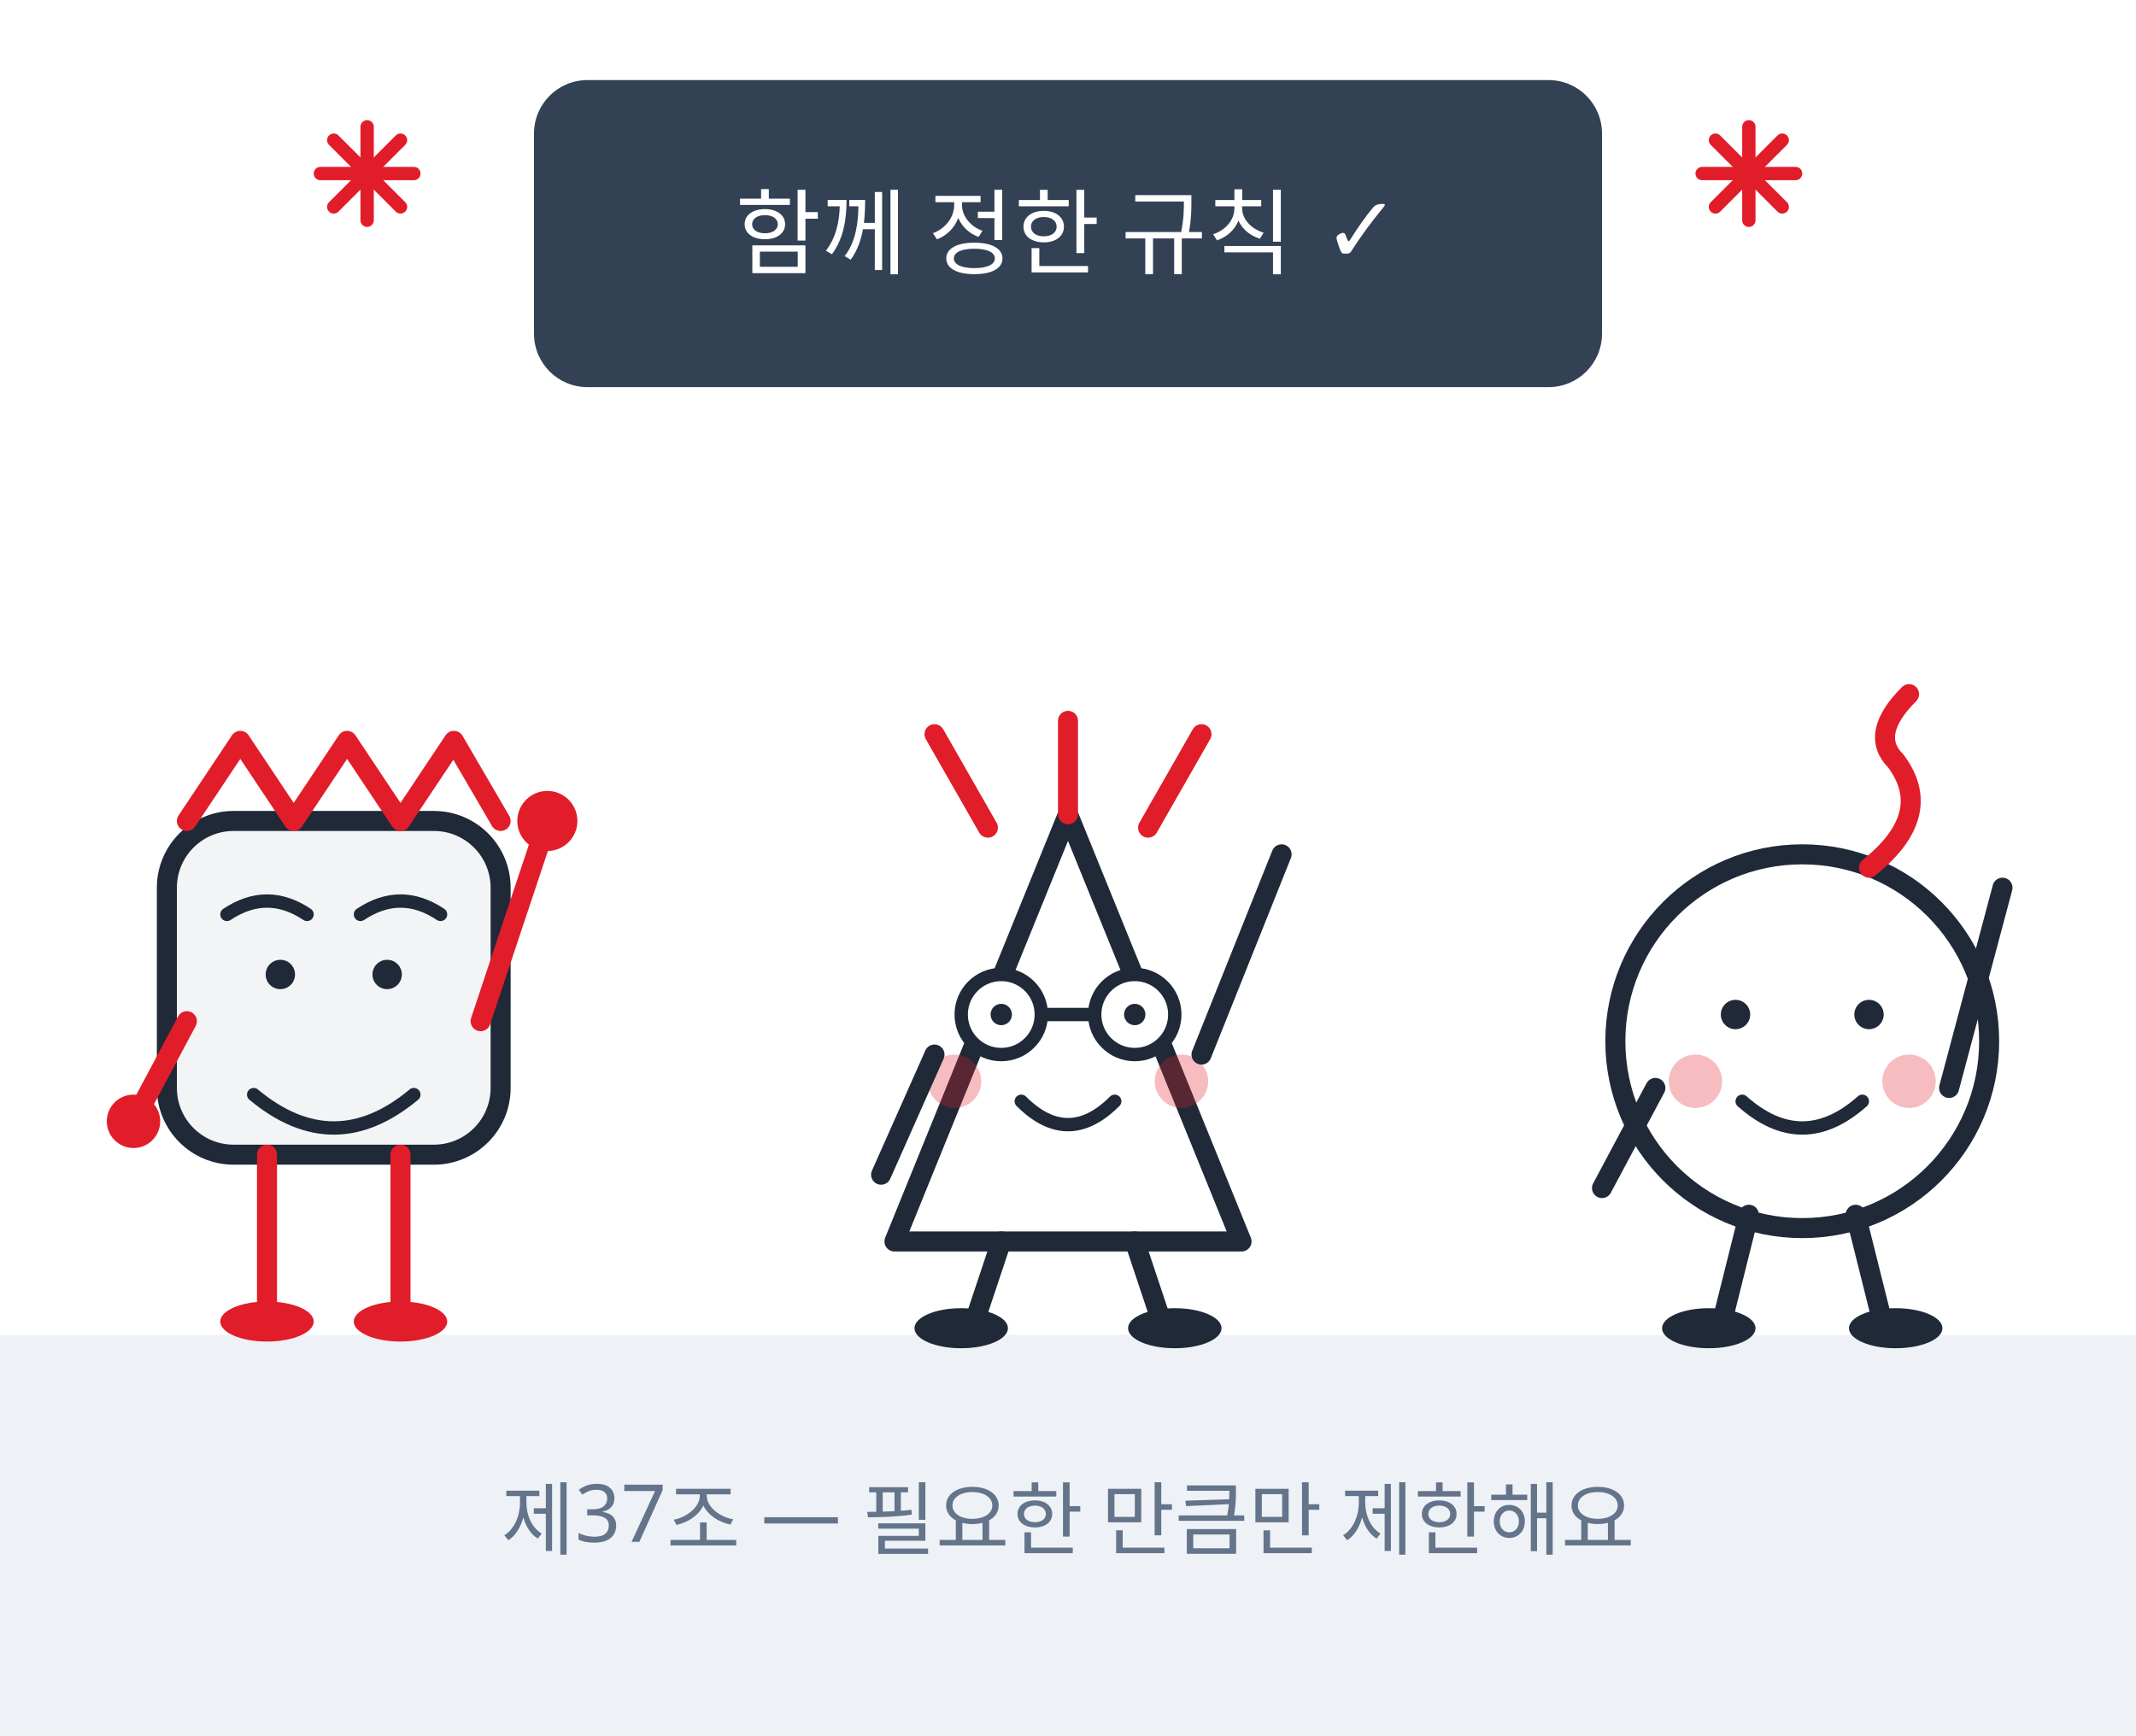
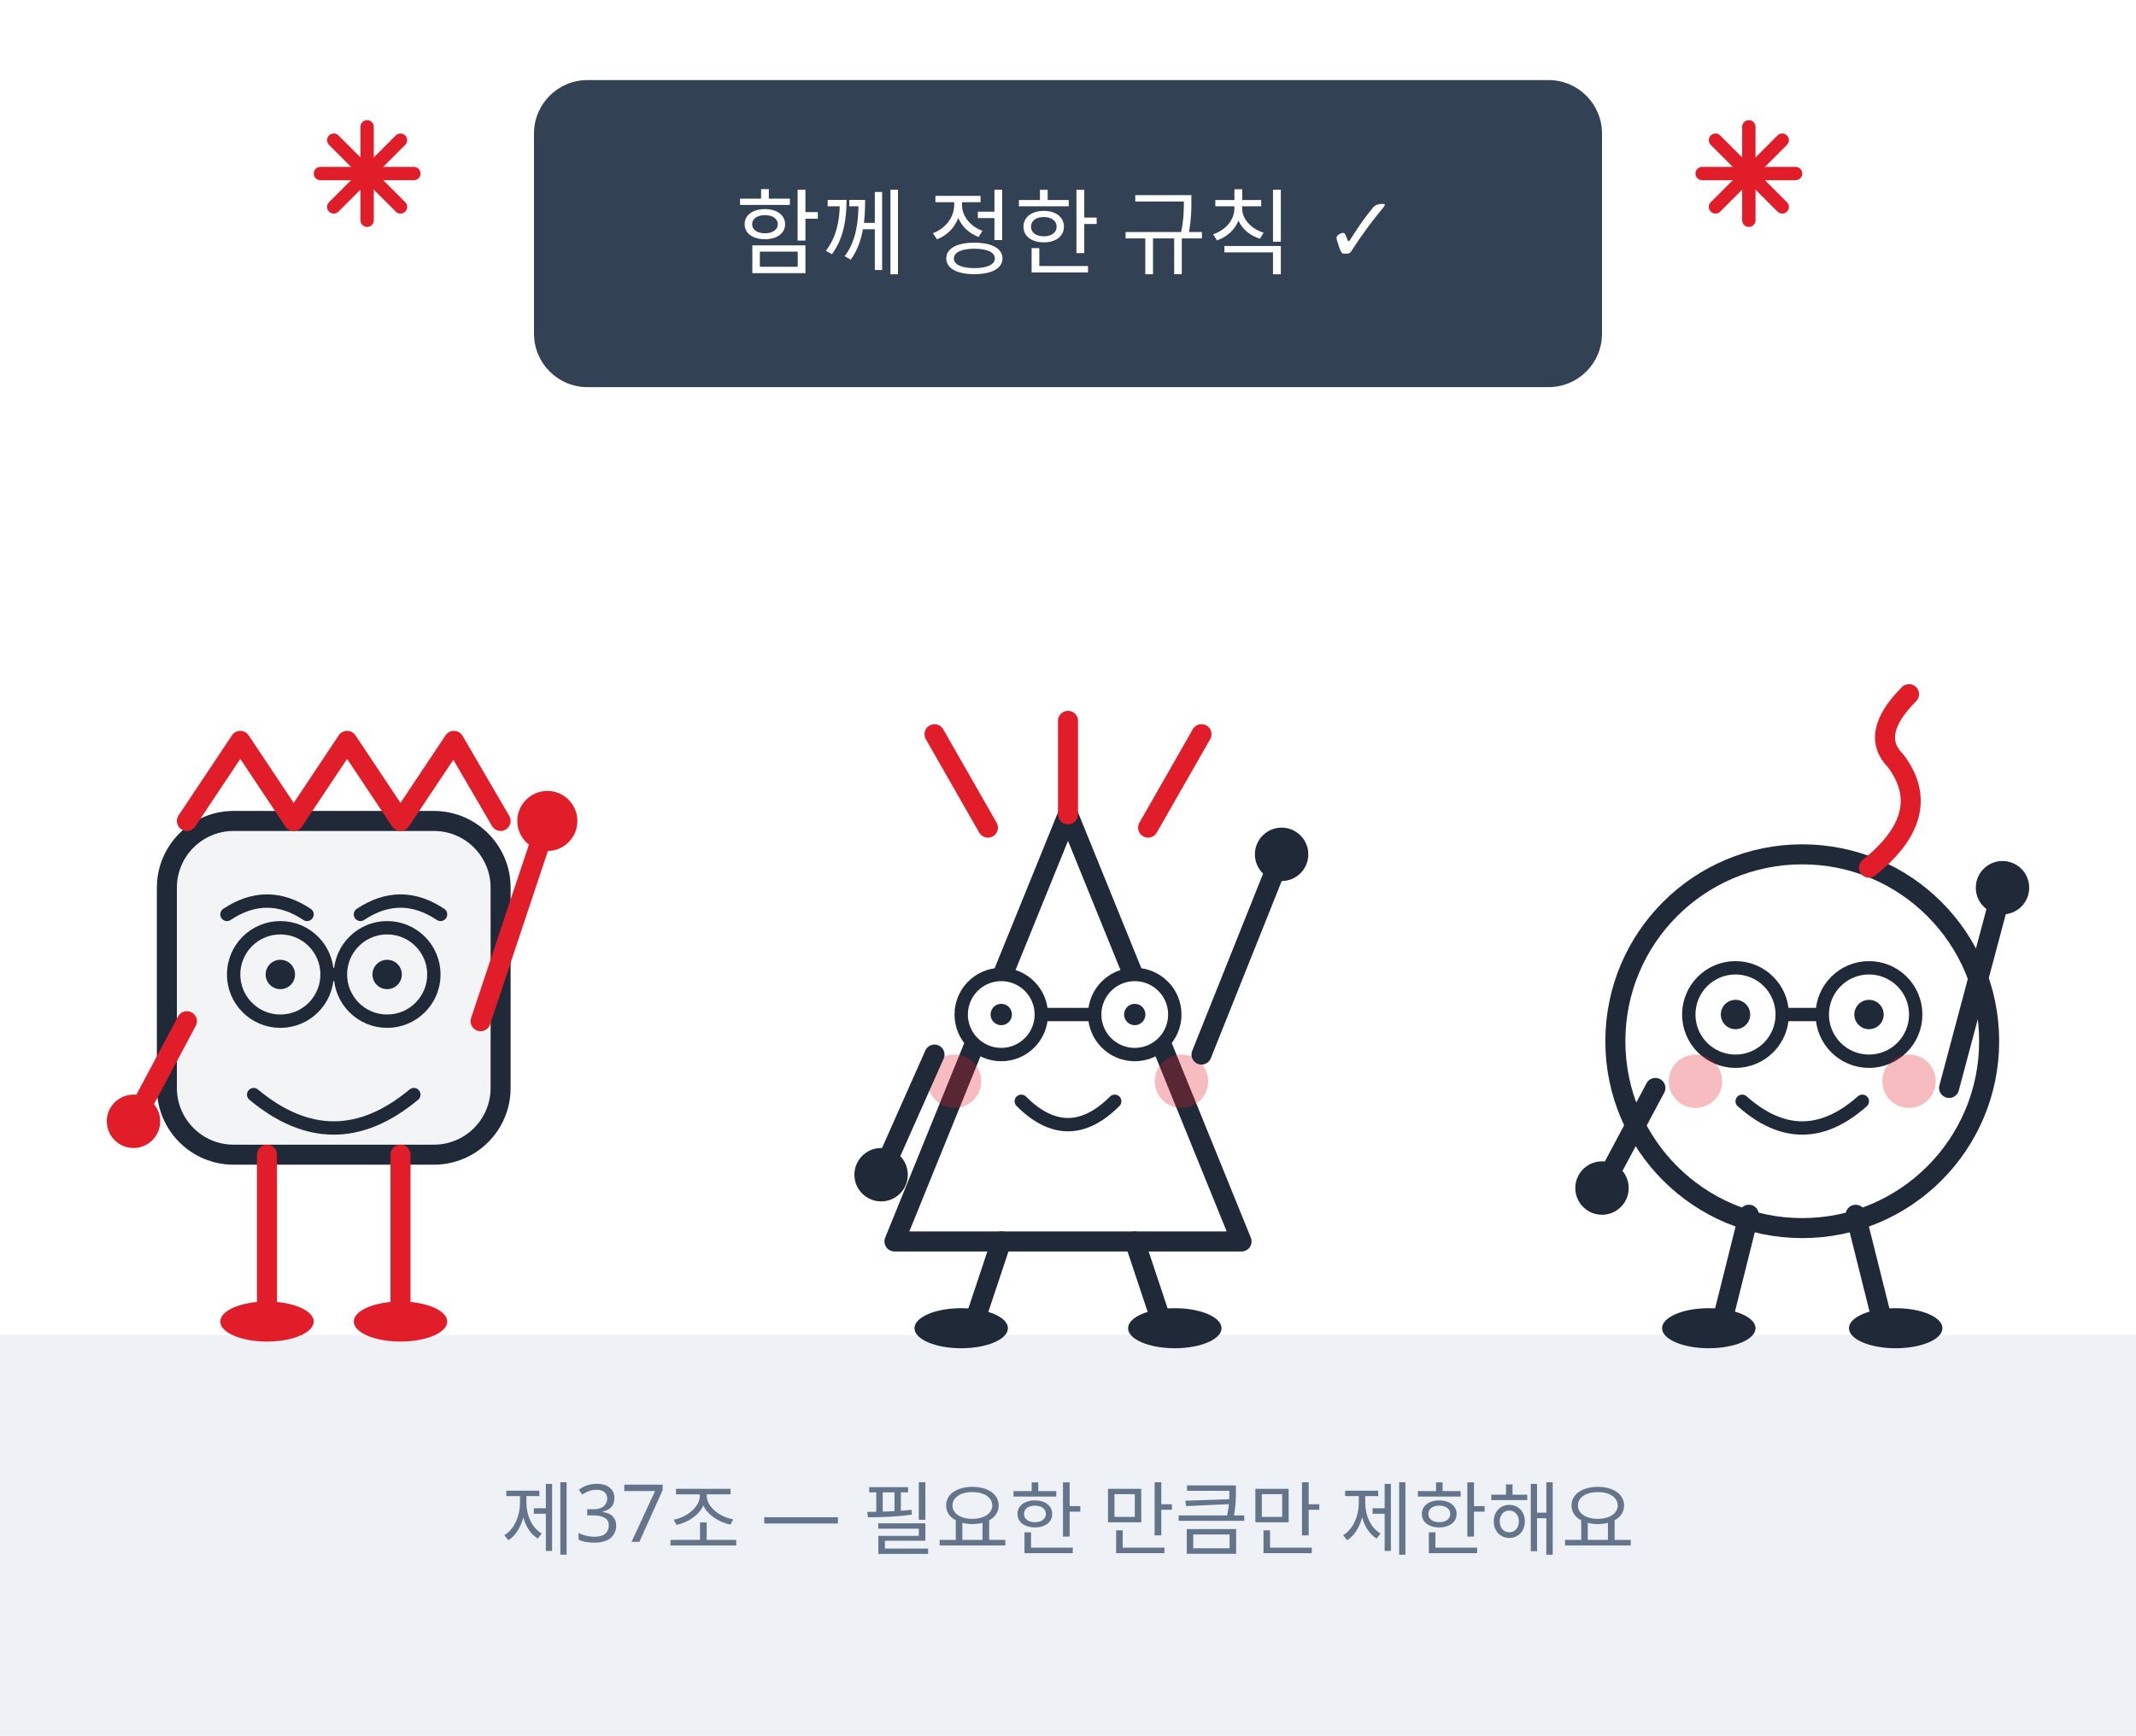
<svg xmlns="http://www.w3.org/2000/svg" viewBox="0 0 320 260" role="img" aria-label="셋이 모두 손을 들어 함께 정한 규칙에 찬성하는 장면">
  <rect width="320" height="260" fill="#ffffff" />
  <rect y="200" width="320" height="60" fill="#eef2f7" />
  <g transform="translate(55,26)" stroke="#e11d2a" stroke-width="2" stroke-linecap="round">
    <line x1="0" y1="-7" x2="0" y2="7" />
    <line x1="-7" y1="0" x2="7" y2="0" />
    <line x1="-5" y1="-5" x2="5" y2="5" />
    <line x1="-5" y1="5" x2="5" y2="-5" />
  </g>
  <g transform="translate(262,26)" stroke="#e11d2a" stroke-width="2" stroke-linecap="round">
    <line x1="0" y1="-7" x2="0" y2="7" />
    <line x1="-7" y1="0" x2="7" y2="0" />
    <line x1="-5" y1="-5" x2="5" y2="5" />
    <line x1="-5" y1="5" x2="5" y2="-5" />
  </g>
  <rect x="80" y="12" width="160" height="46" rx="8" fill="#334155" />
  <text x="160" y="40" text-anchor="middle" font-family="'Pretendard', sans-serif" font-size="14" fill="#ffffff">함께 정한 규칙 ✓</text>
  <g transform="translate(20,108)">
    <rect x="5" y="15" width="50" height="50" rx="10" fill="#f3f4f6" stroke="#1f2937" stroke-width="3" />
    <polyline points="8,15 16,3 24,15 32,3 40,15 48,3 55,15" fill="none" stroke="#e11d2a" stroke-width="3" stroke-linecap="round" stroke-linejoin="round" />
    <path d="M14,29 Q20,25 26,29" stroke="#1f2937" stroke-width="2" fill="none" stroke-linecap="round" />
    <path d="M34,29 Q40,25 46,29" stroke="#1f2937" stroke-width="2" fill="none" stroke-linecap="round" />
+     <g fill="none" stroke="#1f2937" stroke-width="2">
+       <circle cx="22" cy="38" r="7" />
+       <circle cx="38" cy="38" r="7" />
+       <path d="M 29,38 h2" />
+     </g>
    <circle cx="22" cy="38" r="2.2" fill="#1f2937" />
    <circle cx="38" cy="38" r="2.2" fill="#1f2937" />
    <path d="M18,56 Q30,66 42,56" stroke="#1f2937" stroke-width="2" fill="none" stroke-linecap="round" />
    <line x1="8" y1="45" x2="0" y2="60" stroke="#e11d2a" stroke-width="3" stroke-linecap="round" />
    <line x1="52" y1="45" x2="62" y2="15" stroke="#e11d2a" stroke-width="3" stroke-linecap="round" />
    <circle cx="0" cy="60" r="4" fill="#e11d2a" />
    <circle cx="62" cy="15" r="4.5" fill="#e11d2a" />
    <line x1="20" y1="65" x2="20" y2="88" stroke="#e11d2a" stroke-width="3" stroke-linecap="round" />
    <line x1="40" y1="65" x2="40" y2="88" stroke="#e11d2a" stroke-width="3" stroke-linecap="round" />
    <ellipse cx="20" cy="90" rx="7" ry="3" fill="#e11d2a" />
    <ellipse cx="40" cy="90" rx="7" ry="3" fill="#e11d2a" />
  </g>
  <g transform="translate(130,108)">
    <polygon points="30,14 56,78 4,78" fill="#ffffff" stroke="#1f2937" stroke-width="3" stroke-linejoin="round" />
    <path d="M18,16 L10,2" stroke="#e11d2a" stroke-width="3" stroke-linecap="round" />
    <path d="M30,14 L30,0" stroke="#e11d2a" stroke-width="3" stroke-linecap="round" />
    <path d="M42,16 L50,2" stroke="#e11d2a" stroke-width="3" stroke-linecap="round" />
    <circle cx="20" cy="44" r="6" fill="#ffffff" stroke="#1f2937" stroke-width="2" />
    <circle cx="40" cy="44" r="6" fill="#ffffff" stroke="#1f2937" stroke-width="2" />
    <line x1="26" y1="44" x2="34" y2="44" stroke="#1f2937" stroke-width="2" />
    <circle cx="20" cy="44" r="1.6" fill="#1f2937" />
    <circle cx="40" cy="44" r="1.6" fill="#1f2937" />
    <circle cx="13" cy="54" r="4" fill="#e11d2a" opacity=".3" />
    <circle cx="47" cy="54" r="4" fill="#e11d2a" opacity=".3" />
    <path d="M23,57 Q30,64 37,57" stroke="#1f2937" stroke-width="2" fill="none" stroke-linecap="round" />
    <line x1="10" y1="50" x2="2" y2="68" stroke="#1f2937" stroke-width="3" stroke-linecap="round" />
    <line x1="50" y1="50" x2="62" y2="20" stroke="#1f2937" stroke-width="3" stroke-linecap="round" />
+     <circle cx="2" cy="68" r="4" fill="#1f2937" />
+     <circle cx="62" cy="20" r="4" fill="#1f2937" />
    <line x1="20" y1="78" x2="16" y2="90" stroke="#1f2937" stroke-width="3" stroke-linecap="round" />
    <line x1="40" y1="78" x2="44" y2="90" stroke="#1f2937" stroke-width="3" stroke-linecap="round" />
    <ellipse cx="14" cy="91" rx="7" ry="3" fill="#1f2937" />
    <ellipse cx="46" cy="91" rx="7" ry="3" fill="#1f2937" />
  </g>
  <g transform="translate(240,108)">
    <circle cx="30" cy="48" r="28" fill="#ffffff" stroke="#1f2937" stroke-width="3" />
    <path d="M40,22 Q50,14 44,6 Q40,2 46,-4" stroke="#e11d2a" stroke-width="3" fill="none" stroke-linecap="round" stroke-linejoin="round" />
+     <g fill="none" stroke="#1f2937" stroke-width="2">
+       <circle cx="20" cy="44" r="7" />
+       <circle cx="40" cy="44" r="7" />
+       <path d="M 27,44 h6" />
+     </g>
    <circle cx="20" cy="44" r="2.2" fill="#1f2937" />
    <circle cx="40" cy="44" r="2.2" fill="#1f2937" />
    <circle cx="14" cy="54" r="4" fill="#e11d2a" opacity=".3" />
    <circle cx="46" cy="54" r="4" fill="#e11d2a" opacity=".3" />
    <path d="M21,57 Q30,65 39,57" stroke="#1f2937" stroke-width="2" fill="none" stroke-linecap="round" />
    <line x1="8" y1="55" x2="0" y2="70" stroke="#1f2937" stroke-width="3" stroke-linecap="round" />
    <line x1="52" y1="55" x2="60" y2="25" stroke="#1f2937" stroke-width="3" stroke-linecap="round" />
+     <circle cx="0" cy="70" r="4" fill="#1f2937" />
+     <circle cx="60" cy="25" r="4" fill="#1f2937" />
    <line x1="22" y1="74" x2="18" y2="90" stroke="#1f2937" stroke-width="3" stroke-linecap="round" />
    <line x1="38" y1="74" x2="42" y2="90" stroke="#1f2937" stroke-width="3" stroke-linecap="round" />
    <ellipse cx="16" cy="91" rx="7" ry="3" fill="#1f2937" />
    <ellipse cx="44" cy="91" rx="7" ry="3" fill="#1f2937" />
  </g>
  <text x="160" y="232" text-anchor="middle" font-family="'Pretendard', sans-serif" font-size="12" fill="#64748b">제37조 — 필요한 만큼만 제한해요</text>
</svg>
